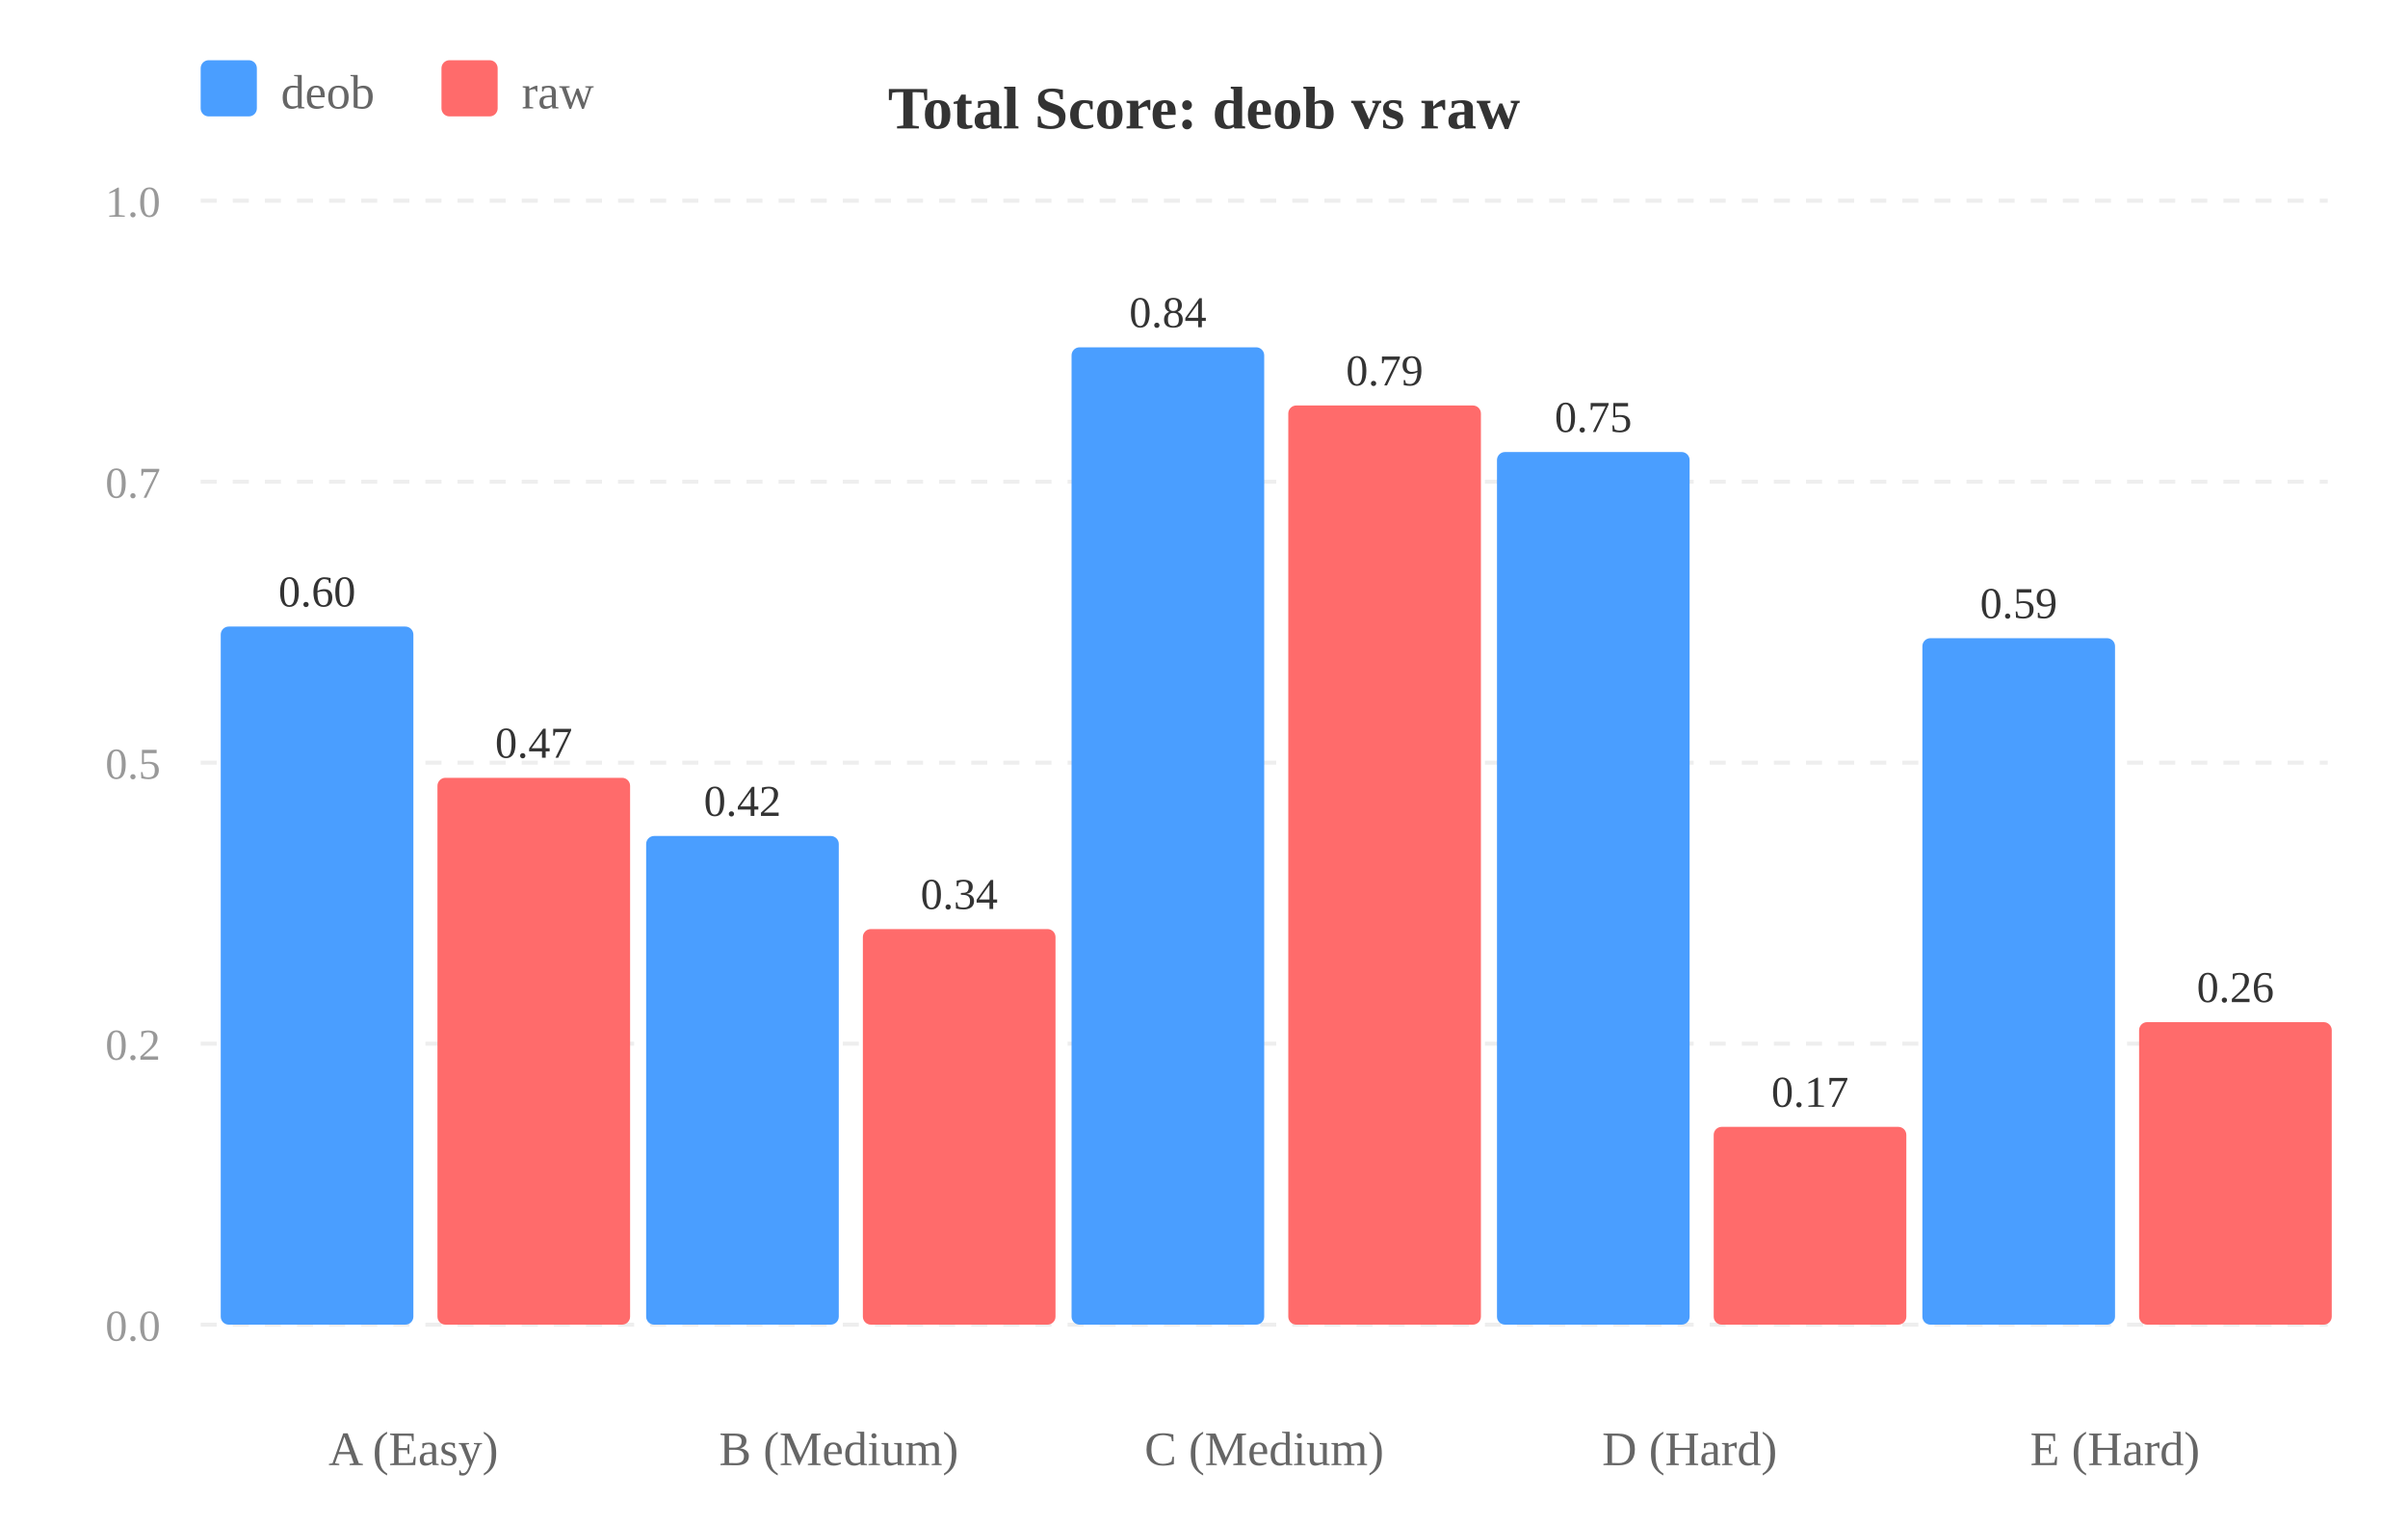
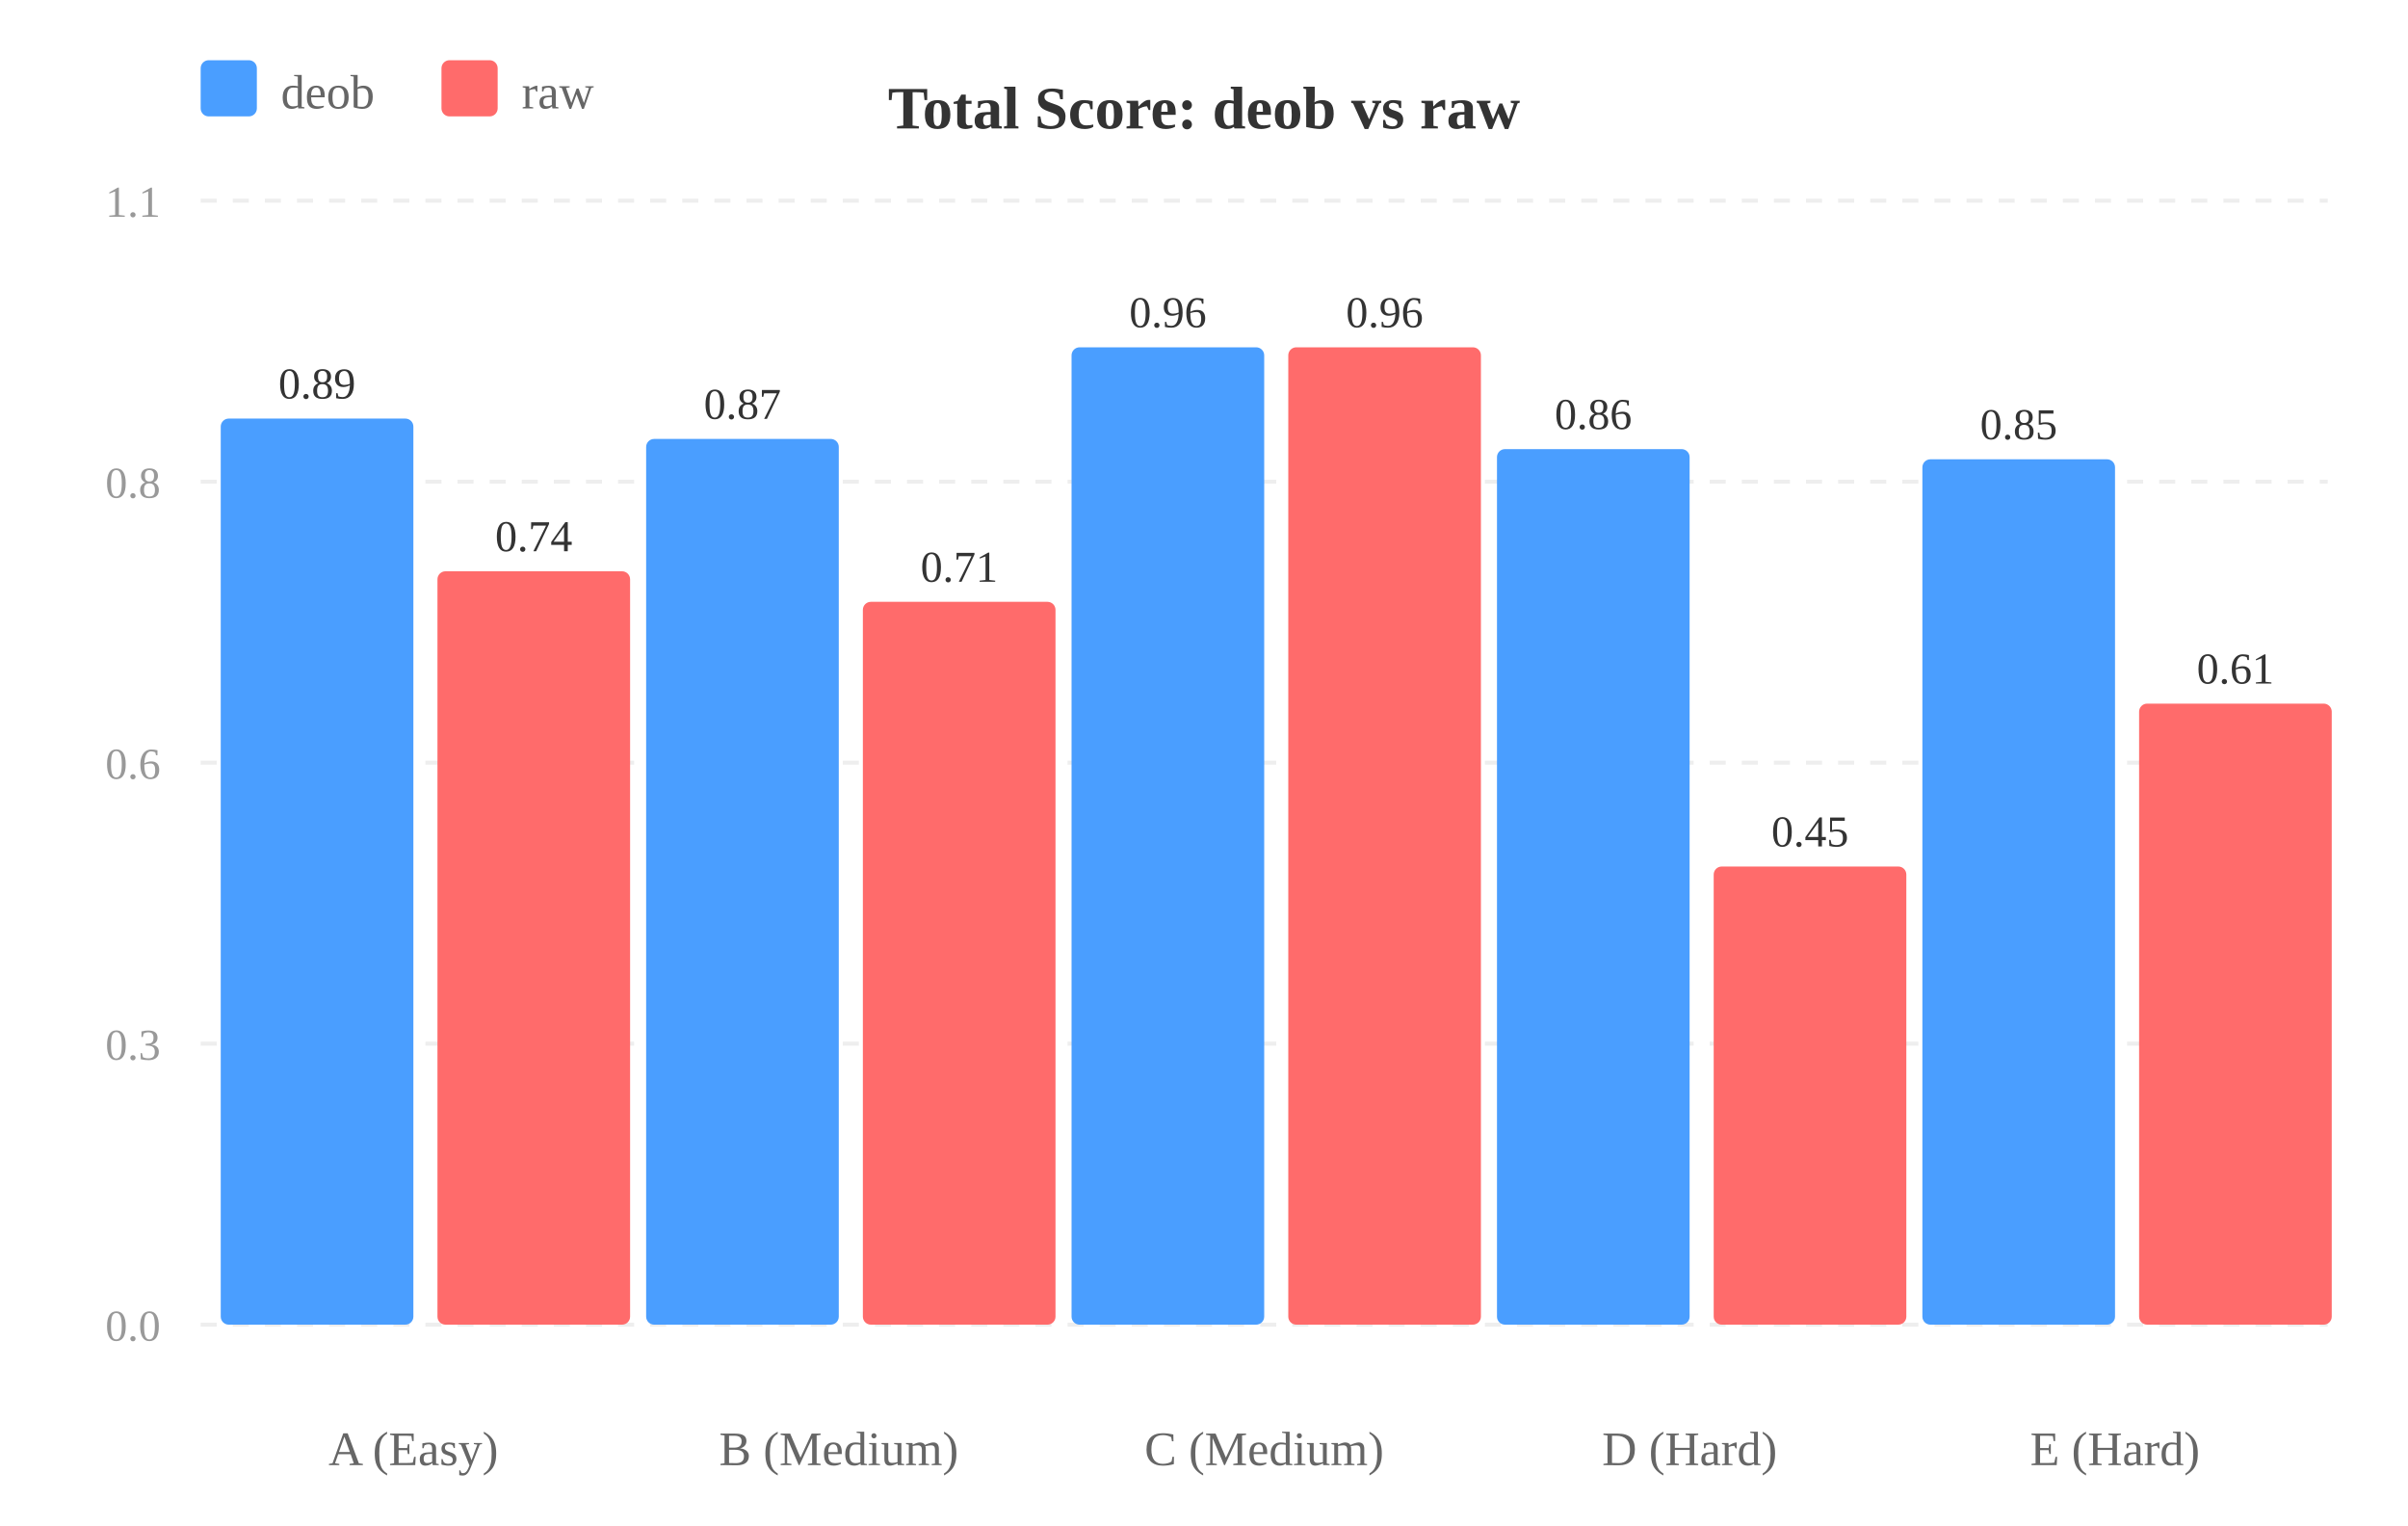
<svg xmlns="http://www.w3.org/2000/svg" width="600" height="380" viewBox="0 0 600 380">
  <text x="300" y="32" text-anchor="middle" font-size="15" font-weight="bold" fill="#333">Total Score: deob vs raw</text>
  <rect x="50" y="15" width="14" height="14" fill="#4a9eff" rx="2" />
  <text x="70" y="27" font-size="12" fill="#666">deob</text>
  <rect x="110" y="15" width="14" height="14" fill="#ff6b6b" rx="2" />
  <text x="130" y="27" font-size="12" fill="#666">raw</text>
  <line x1="50" y1="50" x2="580" y2="50" stroke="#eee" stroke-dasharray="4,4" />
-   <text x="40" y="54" text-anchor="end" font-size="11" fill="#999">1.0</text>
+   <text x="40" y="54" text-anchor="end" font-size="11" fill="#999">1.1</text>
  <line x1="50" y1="120" x2="580" y2="120" stroke="#eee" stroke-dasharray="4,4" />
-   <text x="40" y="124" text-anchor="end" font-size="11" fill="#999">0.7</text>
+   <text x="40" y="124" text-anchor="end" font-size="11" fill="#999">0.8</text>
  <line x1="50" y1="190" x2="580" y2="190" stroke="#eee" stroke-dasharray="4,4" />
-   <text x="40" y="194" text-anchor="end" font-size="11" fill="#999">0.5</text>
+   <text x="40" y="194" text-anchor="end" font-size="11" fill="#999">0.6</text>
  <line x1="50" y1="260" x2="580" y2="260" stroke="#eee" stroke-dasharray="4,4" />
-   <text x="40" y="264" text-anchor="end" font-size="11" fill="#999">0.2</text>
+   <text x="40" y="264" text-anchor="end" font-size="11" fill="#999">0.3</text>
  <line x1="50" y1="330" x2="580" y2="330" stroke="#eee" stroke-dasharray="4,4" />
  <text x="40" y="334" text-anchor="end" font-size="11" fill="#999">0.0</text>
-   <rect x="55" y="156.087" width="48" height="173.913" fill="#4a9eff" rx="2" />
-   <text x="79" y="151.087" text-anchor="middle" font-size="11" fill="#333">0.60</text>
-   <rect x="109" y="193.768" width="48" height="136.232" fill="#ff6b6b" rx="2" />
-   <text x="133" y="188.768" text-anchor="middle" font-size="11" fill="#333">0.47</text>
+   <rect x="55" y="104.275" width="48" height="225.725" fill="#4a9eff" rx="2" />
+   <text x="79" y="99.275" text-anchor="middle" font-size="11" fill="#333">0.89</text>
+   <rect x="109" y="142.319" width="48" height="187.681" fill="#ff6b6b" rx="2" />
+   <text x="133" y="137.319" text-anchor="middle" font-size="11" fill="#333">0.74</text>
  <text x="103" y="365" text-anchor="middle" font-size="12" fill="#666">A (Easy)</text>
-   <rect x="161" y="208.261" width="48" height="121.739" fill="#4a9eff" rx="2" />
-   <text x="185" y="203.261" text-anchor="middle" font-size="11" fill="#333">0.42</text>
-   <rect x="215" y="231.449" width="48" height="98.551" fill="#ff6b6b" rx="2" />
-   <text x="239" y="226.449" text-anchor="middle" font-size="11" fill="#333">0.34</text>
+   <rect x="161" y="109.348" width="48" height="220.652" fill="#4a9eff" rx="2" />
+   <text x="185" y="104.348" text-anchor="middle" font-size="11" fill="#333">0.87</text>
+   <rect x="215" y="149.928" width="48" height="180.072" fill="#ff6b6b" rx="2" />
+   <text x="239" y="144.928" text-anchor="middle" font-size="11" fill="#333">0.71</text>
  <text x="209" y="365" text-anchor="middle" font-size="12" fill="#666">B (Medium)</text>
  <rect x="267" y="86.522" width="48" height="243.478" fill="#4a9eff" rx="2" />
-   <text x="291" y="81.522" text-anchor="middle" font-size="11" fill="#333">0.84</text>
-   <rect x="321" y="101.014" width="48" height="228.986" fill="#ff6b6b" rx="2" />
-   <text x="345" y="96.014" text-anchor="middle" font-size="11" fill="#333">0.79</text>
+   <text x="291" y="81.522" text-anchor="middle" font-size="11" fill="#333">0.96</text>
+   <rect x="321" y="86.522" width="48" height="243.478" fill="#ff6b6b" rx="2" />
+   <text x="345" y="81.522" text-anchor="middle" font-size="11" fill="#333">0.96</text>
  <text x="315" y="365" text-anchor="middle" font-size="12" fill="#666">C (Medium)</text>
-   <rect x="373" y="112.609" width="48" height="217.391" fill="#4a9eff" rx="2" />
-   <text x="397" y="107.609" text-anchor="middle" font-size="11" fill="#333">0.75</text>
-   <rect x="427" y="280.725" width="48" height="49.275" fill="#ff6b6b" rx="2" />
-   <text x="451" y="275.725" text-anchor="middle" font-size="11" fill="#333">0.17</text>
+   <rect x="373" y="111.884" width="48" height="218.116" fill="#4a9eff" rx="2" />
+   <text x="397" y="106.884" text-anchor="middle" font-size="11" fill="#333">0.86</text>
+   <rect x="427" y="215.87" width="48" height="114.13" fill="#ff6b6b" rx="2" />
+   <text x="451" y="210.87" text-anchor="middle" font-size="11" fill="#333">0.45</text>
  <text x="421" y="365" text-anchor="middle" font-size="12" fill="#666">D (Hard)</text>
-   <rect x="479" y="158.986" width="48" height="171.014" fill="#4a9eff" rx="2" />
-   <text x="503" y="153.986" text-anchor="middle" font-size="11" fill="#333">0.59</text>
-   <rect x="533" y="254.638" width="48" height="75.362" fill="#ff6b6b" rx="2" />
-   <text x="557" y="249.638" text-anchor="middle" font-size="11" fill="#333">0.26</text>
+   <rect x="479" y="114.42" width="48" height="215.58" fill="#4a9eff" rx="2" />
+   <text x="503" y="109.42" text-anchor="middle" font-size="11" fill="#333">0.85</text>
+   <rect x="533" y="175.29" width="48" height="154.71" fill="#ff6b6b" rx="2" />
+   <text x="557" y="170.29" text-anchor="middle" font-size="11" fill="#333">0.61</text>
  <text x="527" y="365" text-anchor="middle" font-size="12" fill="#666">E (Hard)</text>
</svg>
